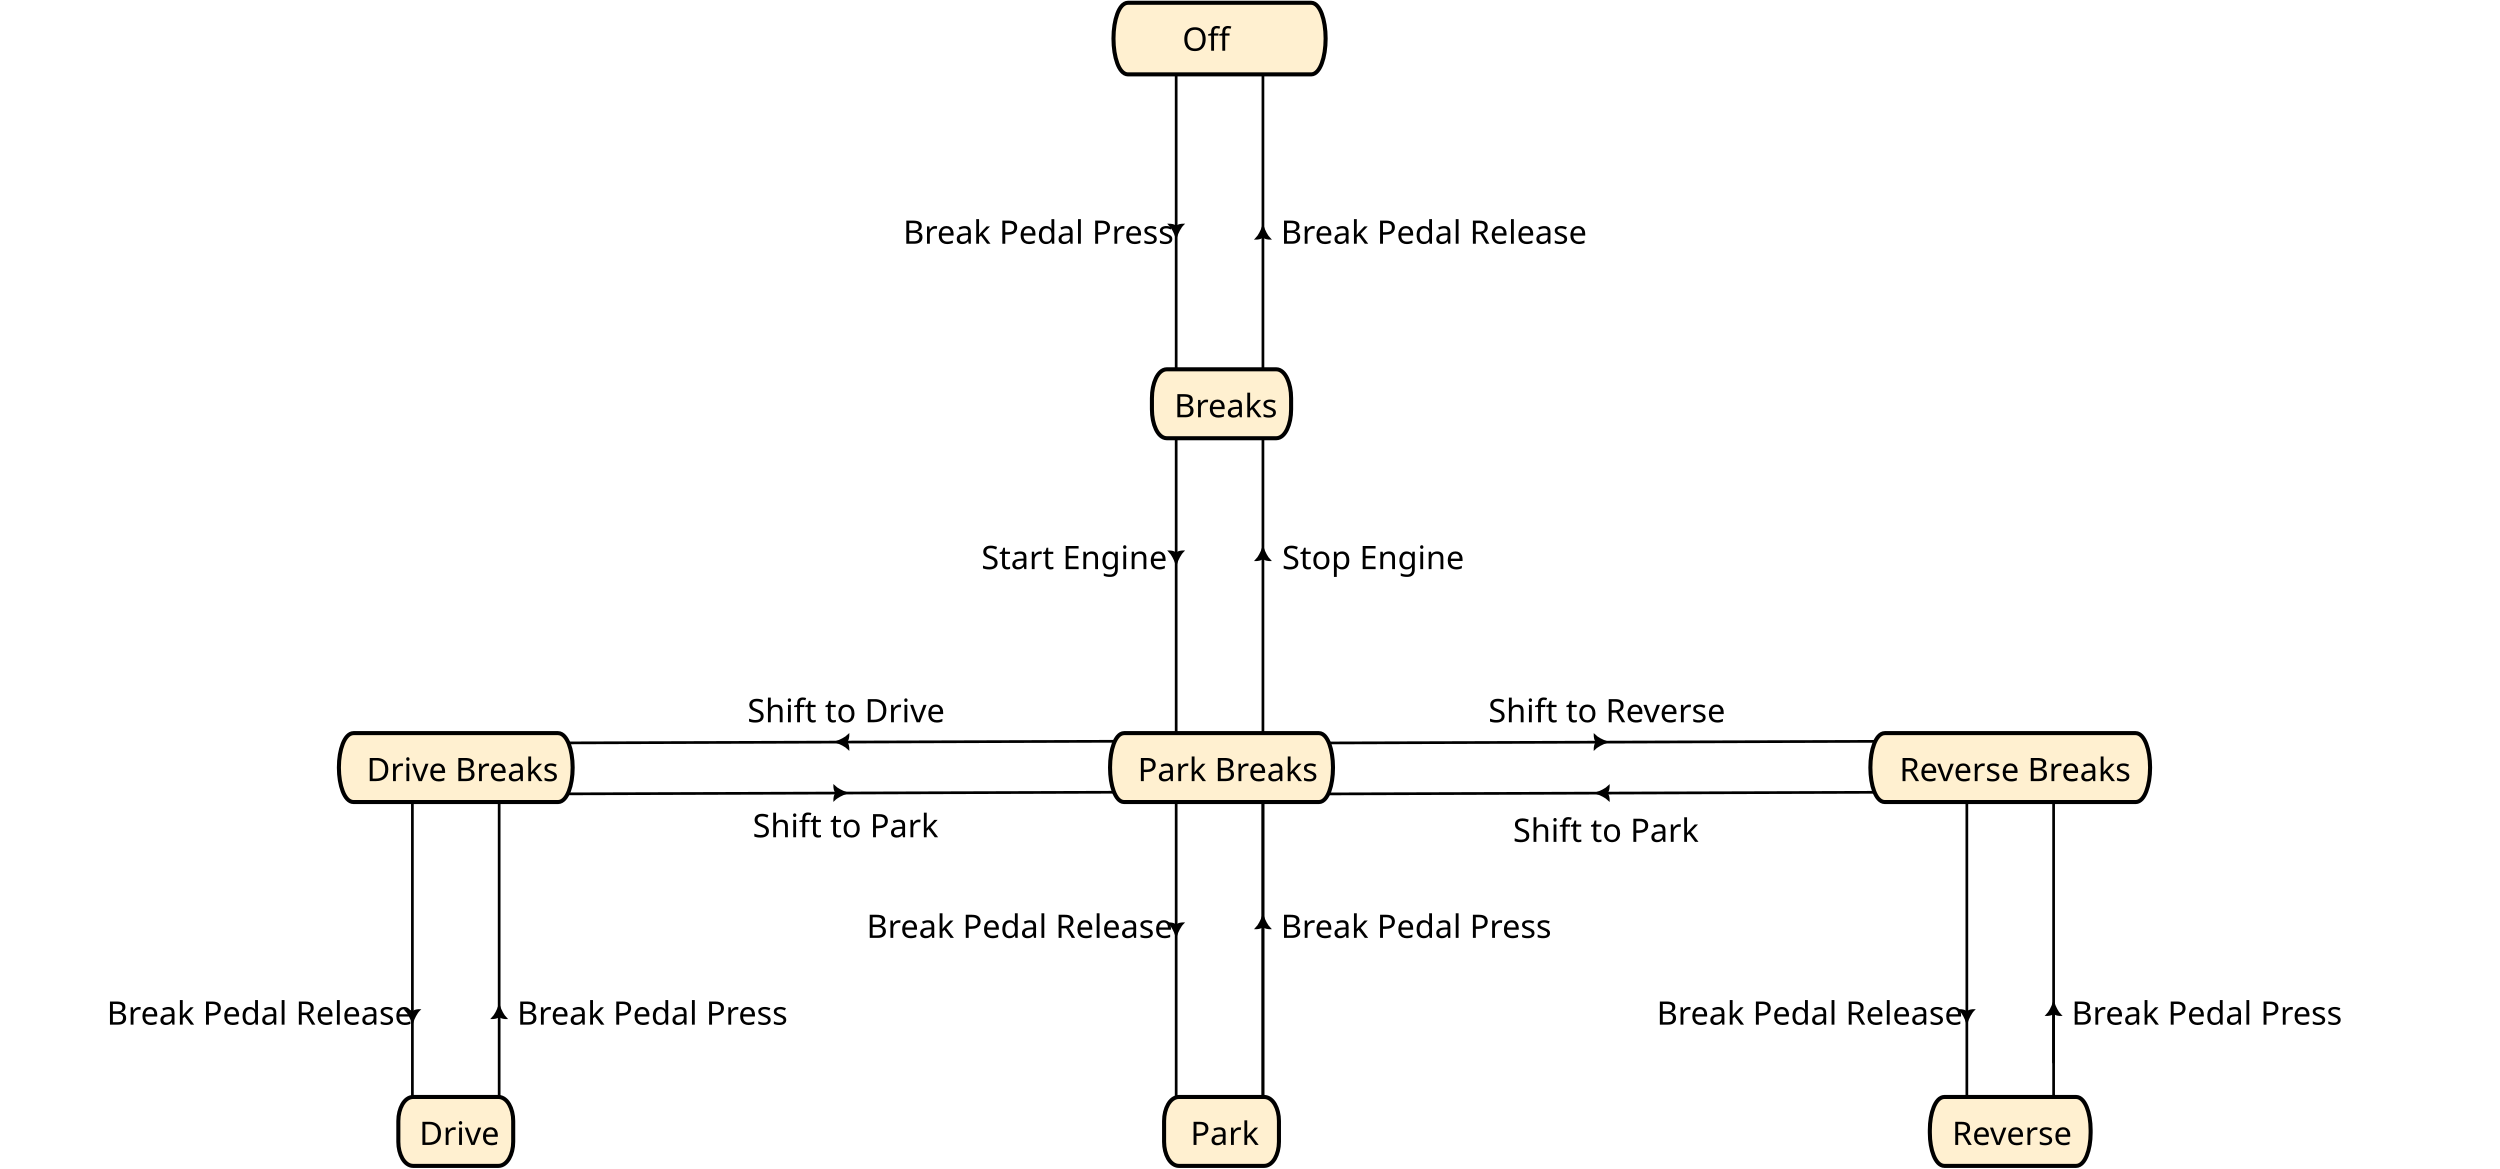
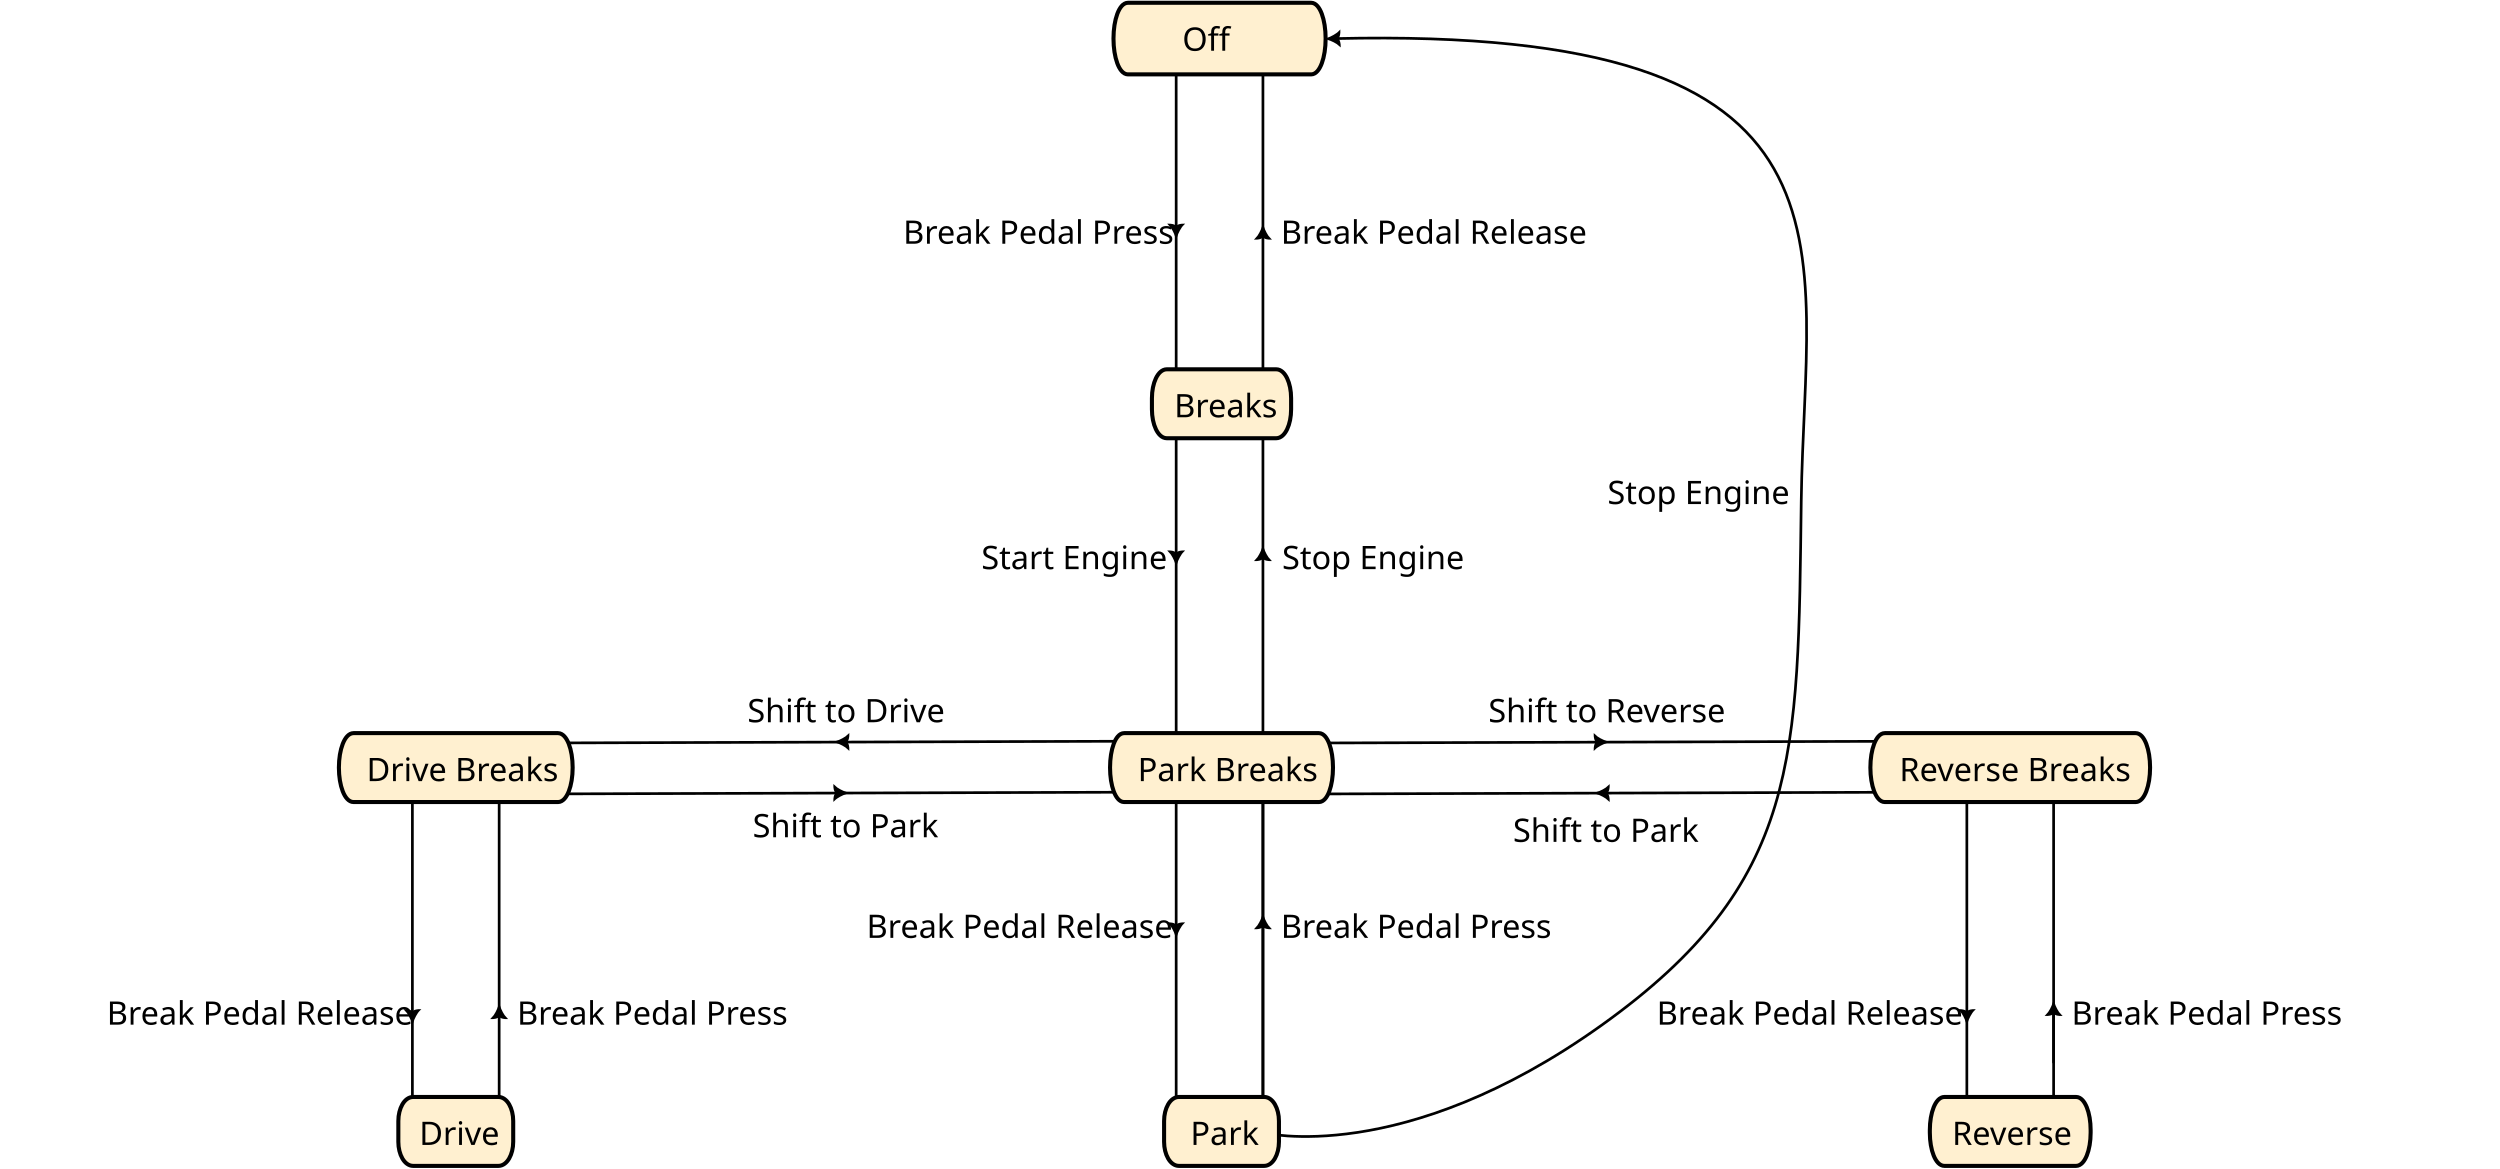
<svg xmlns="http://www.w3.org/2000/svg" viewBox="0 78 922 431">
  <style>
       path { fill:black; stroke:black;stroke-width:1;stroke-linecap:round;paint-order:stroke fill markers; }
       path.state { fill:#FFF0D0; stroke-width:3; }
       path.arrow-start, path.arrow-end { fill:black;stroke:#000000;stroke-width:1;stroke-linecap:round;paint-order:stroke fill markers; }
       path.arrow-start { marker-start:url(#arrow) }
       path.arrow-end { marker-end:url(#arrow) }
       text { fill:black; stroke:none; font-family: Tahoma, sans-serif; font-size:11.959px; }
   </style>
  <defs>
    <marker style="overflow:visible" id="arrow" refX="0" refY="0" orient="auto-start-reverse" markerWidth="1" markerHeight="1" viewBox="0 0 1 1" preserveAspectRatio="xMidYMid">
      <path transform="scale(0.5)" style="fill:context-stroke;fill-rule:evenodd;stroke:context-stroke;stroke-width:1pt" d="m 6,0 c -3,1 -7,3 -9,5 0,0 0,-4 2,-5 -2,-1 -2,-5 -2,-5 2,2 6,4 9,5 z" />
    </marker>
  </defs>
+   <path style="fill:none;stroke:#000000;stroke-width:1.002;stroke-linecap:round;stroke-dasharray:none;marker-end:url(#arrow);paint-order:stroke fill markers" d="m 465.772,495.741 c 0,0 51.333,12.942 124.931,-39.668 73.597,-52.61 72.352,-98.717 73.597,-193.359 1.246,-94.642 29.155,-175.144 -171.75,-170.485" id="new1" />
+   <text x="592.822" y="263.891" id="new2" style="font-size:11.959px;font-family:Tahoma, sans-serif;fill:#000000;stroke:none">
+     <tspan x="592.822" y="263.891" id="tspan24-4">Stop Engine</tspan>
+   </text>
  <path d="m 189.018,352.04 236.064,-0.699" />
  <path d="m 189.018,370.835 236.064,-0.699" />
  <path d="m 477.019,352.04 236.064,-0.699" />
  <path d="m 477.019,370.835 236.064,-0.699" />
  <path d="M 465.772,225.309 V 359.741" />
  <path d="M 465.772,361.309 V 495.741" />
  <path d="M 433.772,97.308 V 231.741" />
  <path d="M 433.772,233.309 V 367.741" />
  <path d="M 433.772,353.309 V 487.741" />
  <path d="M 465.772,97.308 V 231.741" />
  <path class="state" vector-effect="non-scaling-stroke" fill-rule="evenodd" d="m 411.402,92.23 c 0,-6.88 2.061,-12.458 4.604,-12.458 h 67.53 c 2.543,0 4.604,5.577 4.604,12.458 0,6.88 -2.061,12.458 -4.604,12.458 h -67.53 c -2.543,0 -4.604,-5.577 -4.604,-12.458" />
  <text x="417.382" y="96.714" xml:space="preserve">      Off      </text>
  <path class="state" vector-effect="non-scaling-stroke" fill-rule="evenodd" d="m 425.581,224.875 c 0,-5.482 2.119,-9.926 4.734,-9.926 h 40.362 c 2.614,0 4.734,4.444 4.734,9.926 v 4.066 c 0,5.482 -2.119,9.926 -4.734,9.926 h -40.362 c -2.614,0 -4.734,-4.444 -4.734,-9.926 v -4.066" />
  <text xml:space="preserve" x="433.055" y="231.891">Breaks</text>
  <text xml:space="preserve" x="361.915" y="287.891">Start Engine</text>
  <text xml:space="preserve" x="333.091" y="167.891">
    <tspan x="333.091" y="167.891">Break Pedal Press</tspan>
  </text>
  <text x="275.635" y="344.359">
    <tspan x="275.635" y="344.359">Shift to Drive</tspan>
  </text>
  <text x="548.904" y="344.359">
    <tspan x="548.904" y="344.359">Shift to Reverse</tspan>
  </text>
  <text x="277.58" y="386.781">
    <tspan x="277.58" y="386.781">Shift to Park</tspan>
  </text>
  <text x="557.993" y="388.48">
    <tspan x="557.993" y="388.48">Shift to Park</tspan>
  </text>
  <text x="472.39" y="167.891">
    <tspan x="472.39" y="167.891">Break Pedal Release</tspan>
  </text>
  <text x="51.409" y="455.892">
    <tspan x="39.4" y="455.892">Break Pedal Release</tspan>
  </text>
  <text x="190.708" y="455.892">
    <tspan x="190.708" y="455.892">Break Pedal Press</tspan>
  </text>
  <text x="624.693" y="455.892">
    <tspan x="611" y="455.892">Break Pedal Release</tspan>
  </text>
  <text x="763.992" y="455.892">
    <tspan x="763.992" y="455.892">Break Pedal Press</tspan>
  </text>
  <text x="472.822" y="287.891">
    <tspan x="472.822" y="287.891">Stop Engine</tspan>
  </text>
  <path vector-effect="non-scaling-stroke" fill-rule="evenodd" d="m 430.065,491.442 c 0,-4.491 2.104,-8.132 4.699,-8.132 h 31.463 c 2.595,0 4.699,3.641 4.699,8.132 v 7.654 c 0,4.491 -2.104,8.132 -4.699,8.132 H 434.764 c -2.595,0 -4.699,-3.641 -4.699,-8.132 v -7.654" style="font-style:normal;font-weight:400;font-size:11px;font-family:'MS Shell Dlg 2';fill-opacity:1;stroke:#000000;stroke-width:0.997;stroke-linecap:square;stroke-linejoin:bevel;stroke-opacity:1" />
  <text x="439.035" y="500.252">Park</text>
  <path d="M 465.772,361.309 V 495.741" />
  <path d="M 152.089,353.309 V 487.741" />
  <path d="M 184.09,361.309 V 495.741" />
  <path d="M 725.373,353.309 V 487.741" />
  <path d="M 757.373,361.309 V 495.741" />
  <path class="state" vector-effect="non-scaling-stroke" fill-rule="evenodd" d="m 430.065,491.442 c 0,-4.491 2.104,-8.132 4.699,-8.132 h 31.463 c 2.595,0 4.699,3.641 4.699,8.132 v 7.654 c 0,4.491 -2.104,8.132 -4.699,8.132 H 434.764 c -2.595,0 -4.699,-3.641 -4.699,-8.132 v -7.654" />
  <text class="state" x="439.035" y="500.252">Park</text>
  <path class="state" vector-effect="non-scaling-stroke" fill-rule="evenodd" d="m 125.734,361.088 c 0,-6.605 2.086,-11.959 4.659,-11.959 h 75.393 c 2.573,0 4.659,5.354 4.659,11.959 0,6.605 -2.086,11.959 -4.659,11.959 h -75.393 c -2.573,0 -4.659,-5.354 -4.659,-11.959" />
  <text class="state" x="135.202" y="366.071">Drive Breaks</text>
  <path class="state" vector-effect="non-scaling-stroke" fill-rule="evenodd" d="m 147.659,491.442 c 0,-4.491 2.104,-8.132 4.699,-8.132 h 31.463 c 2.595,0 4.699,3.641 4.699,8.132 v 7.654 c 0,4.491 -2.104,8.132 -4.699,8.132 h -31.463 c -2.595,0 -4.699,-3.641 -4.699,-8.132 v -7.654" />
  <text class="state" x="154.635" y="500.252">Drive</text>
  <path class="state" vector-effect="non-scaling-stroke" fill-rule="evenodd" d="m 690.546,361.088 c 0,-6.605 2.048,-11.959 4.574,-11.959 h 92.505 c 2.526,0 4.574,5.354 4.574,11.959 0,6.605 -2.048,11.959 -4.574,11.959 h -92.505 c -2.526,0 -4.574,-5.354 -4.574,-11.959" />
  <text x="700.512" y="366.071">Reverse Breaks</text>
  <path class="state" vector-effect="non-scaling-stroke" fill-rule="evenodd" d="m 712.472,494.79 c 0,-6.341 2.07,-11.481 4.624,-11.481 h 48.555 c 2.554,0 4.624,5.14 4.624,11.481 v 0.957 c 0,6.341 -2.07,11.481 -4.624,11.481 h -48.555 c -2.554,0 -4.624,-5.14 -4.624,-11.481 v -0.957" />
  <text x="719.946" y="500.252">Reverse</text>
  <path class="state" vector-effect="non-scaling-stroke" fill-rule="evenodd" d="m 410.133,361.088 c 0,-6.605 1.988,-11.959 4.44,-11.959 h 71.845 c 2.452,0 4.44,5.354 4.44,11.959 0,6.605 -1.988,11.959 -4.44,11.959 H 414.573 c -2.452,0 -4.44,-5.354 -4.44,-11.959" />
  <text x="419.601" y="366.071">Park Breaks</text>
  <text x="635.474" y="-20.297">
    <tspan style="stroke-width:1" x="635.474" y="-20.297" />
  </text>
  <text x="333.091" y="423.892">
    <tspan x="319.6" y="423.892">Break Pedal Release</tspan>
  </text>
  <text x="472.39" y="423.892">
    <tspan x="472.39" y="423.892">Break Pedal Press</tspan>
  </text>
  <path class="arrow-end" d="m 433.772,162.322 v 0.004" />
  <path class="arrow-end" d="m 433.772,282.84 v 0.004" />
  <path class="arrow-start" d="m 465.772,164.549 v 0.004" />
  <path class="arrow-start" d="m 465.772,283.093 v 0.004" />
  <path class="arrow-end" d="m 433.772,420.01 v 0.004" />
  <path class="arrow-start" d="m 465.772,418.861 v 0.004" />
  <path class="arrow-end" d="m 152.089,452.008 v 0.004" />
  <path class="arrow-start" d="m 184.09,452.012 v 0.004" />
  <path class="arrow-end" d="m 725.373,452.008 v 0.004" />
  <path class="arrow-start" d="m 757.373,450.86 v 18.898" />
  <path class="arrow-end" d="m 309.179,370.449 v 0" />
  <path class="arrow-end" d="m 589.592,351.664 v 0" />
  <path class="arrow-start" d="m 311.4,351.629 v 0" />
  <path class="arrow-start" d="m 591.813,370.486 v 0" />
</svg>
